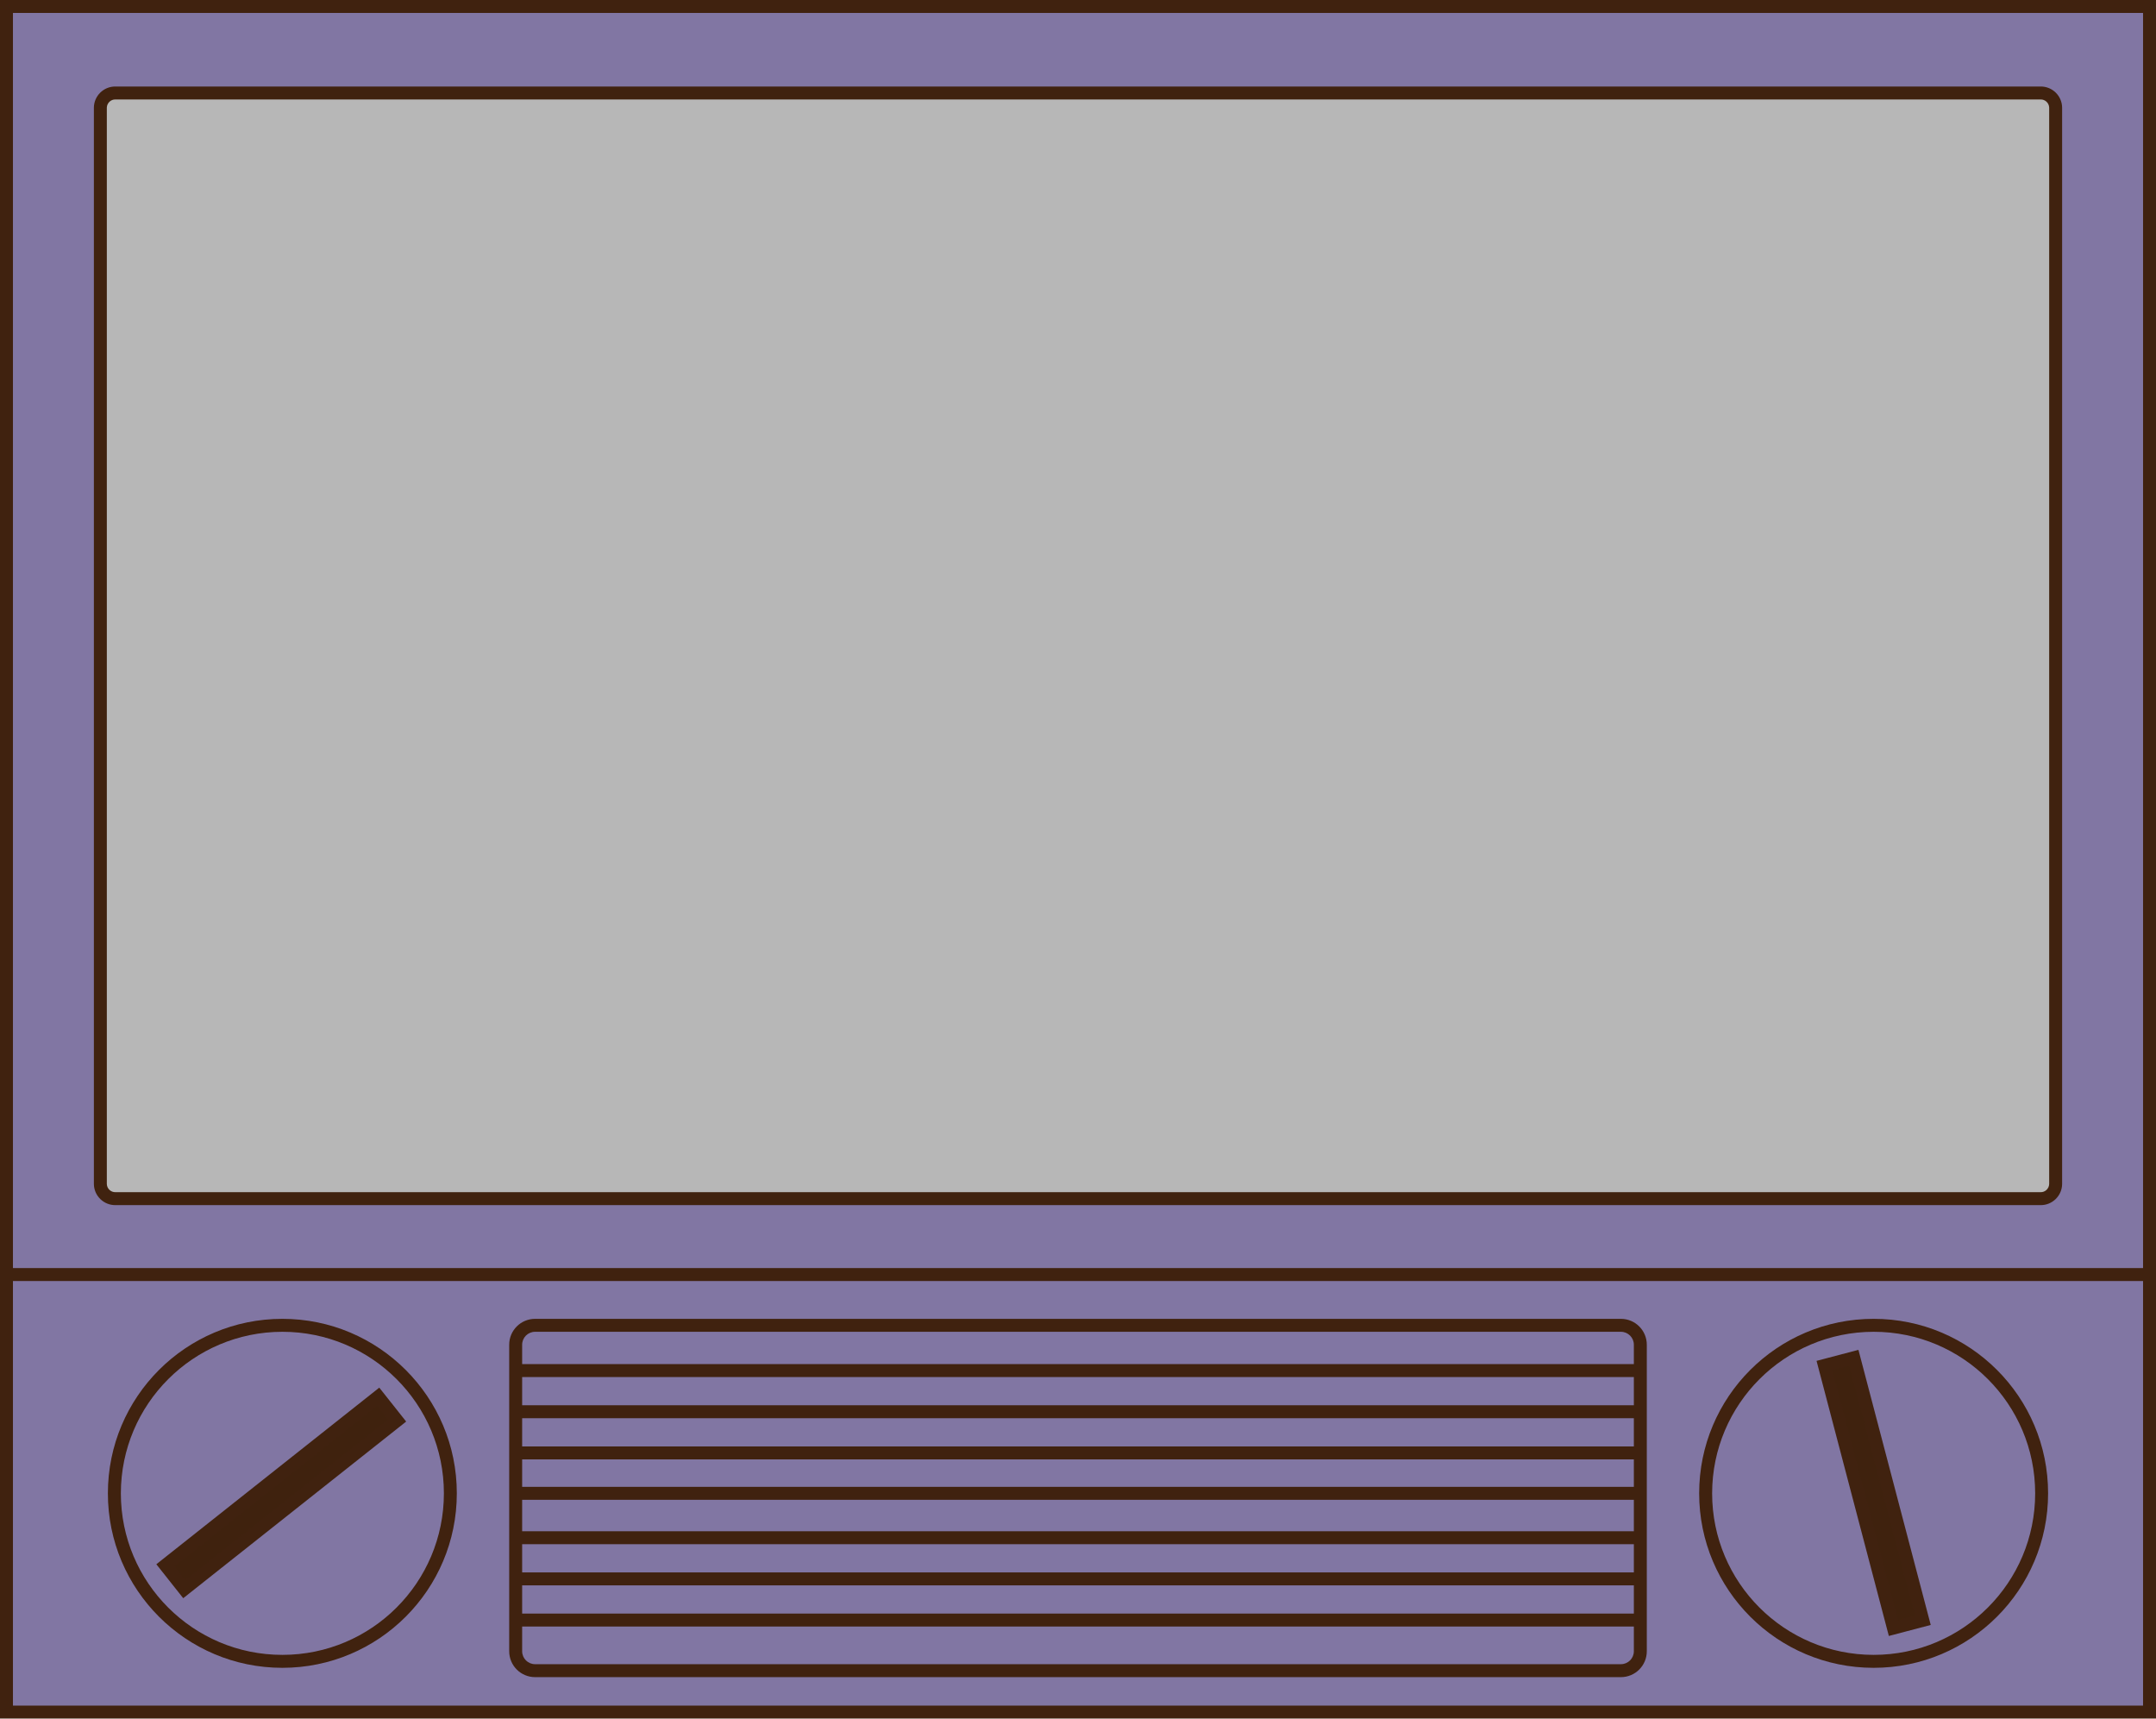
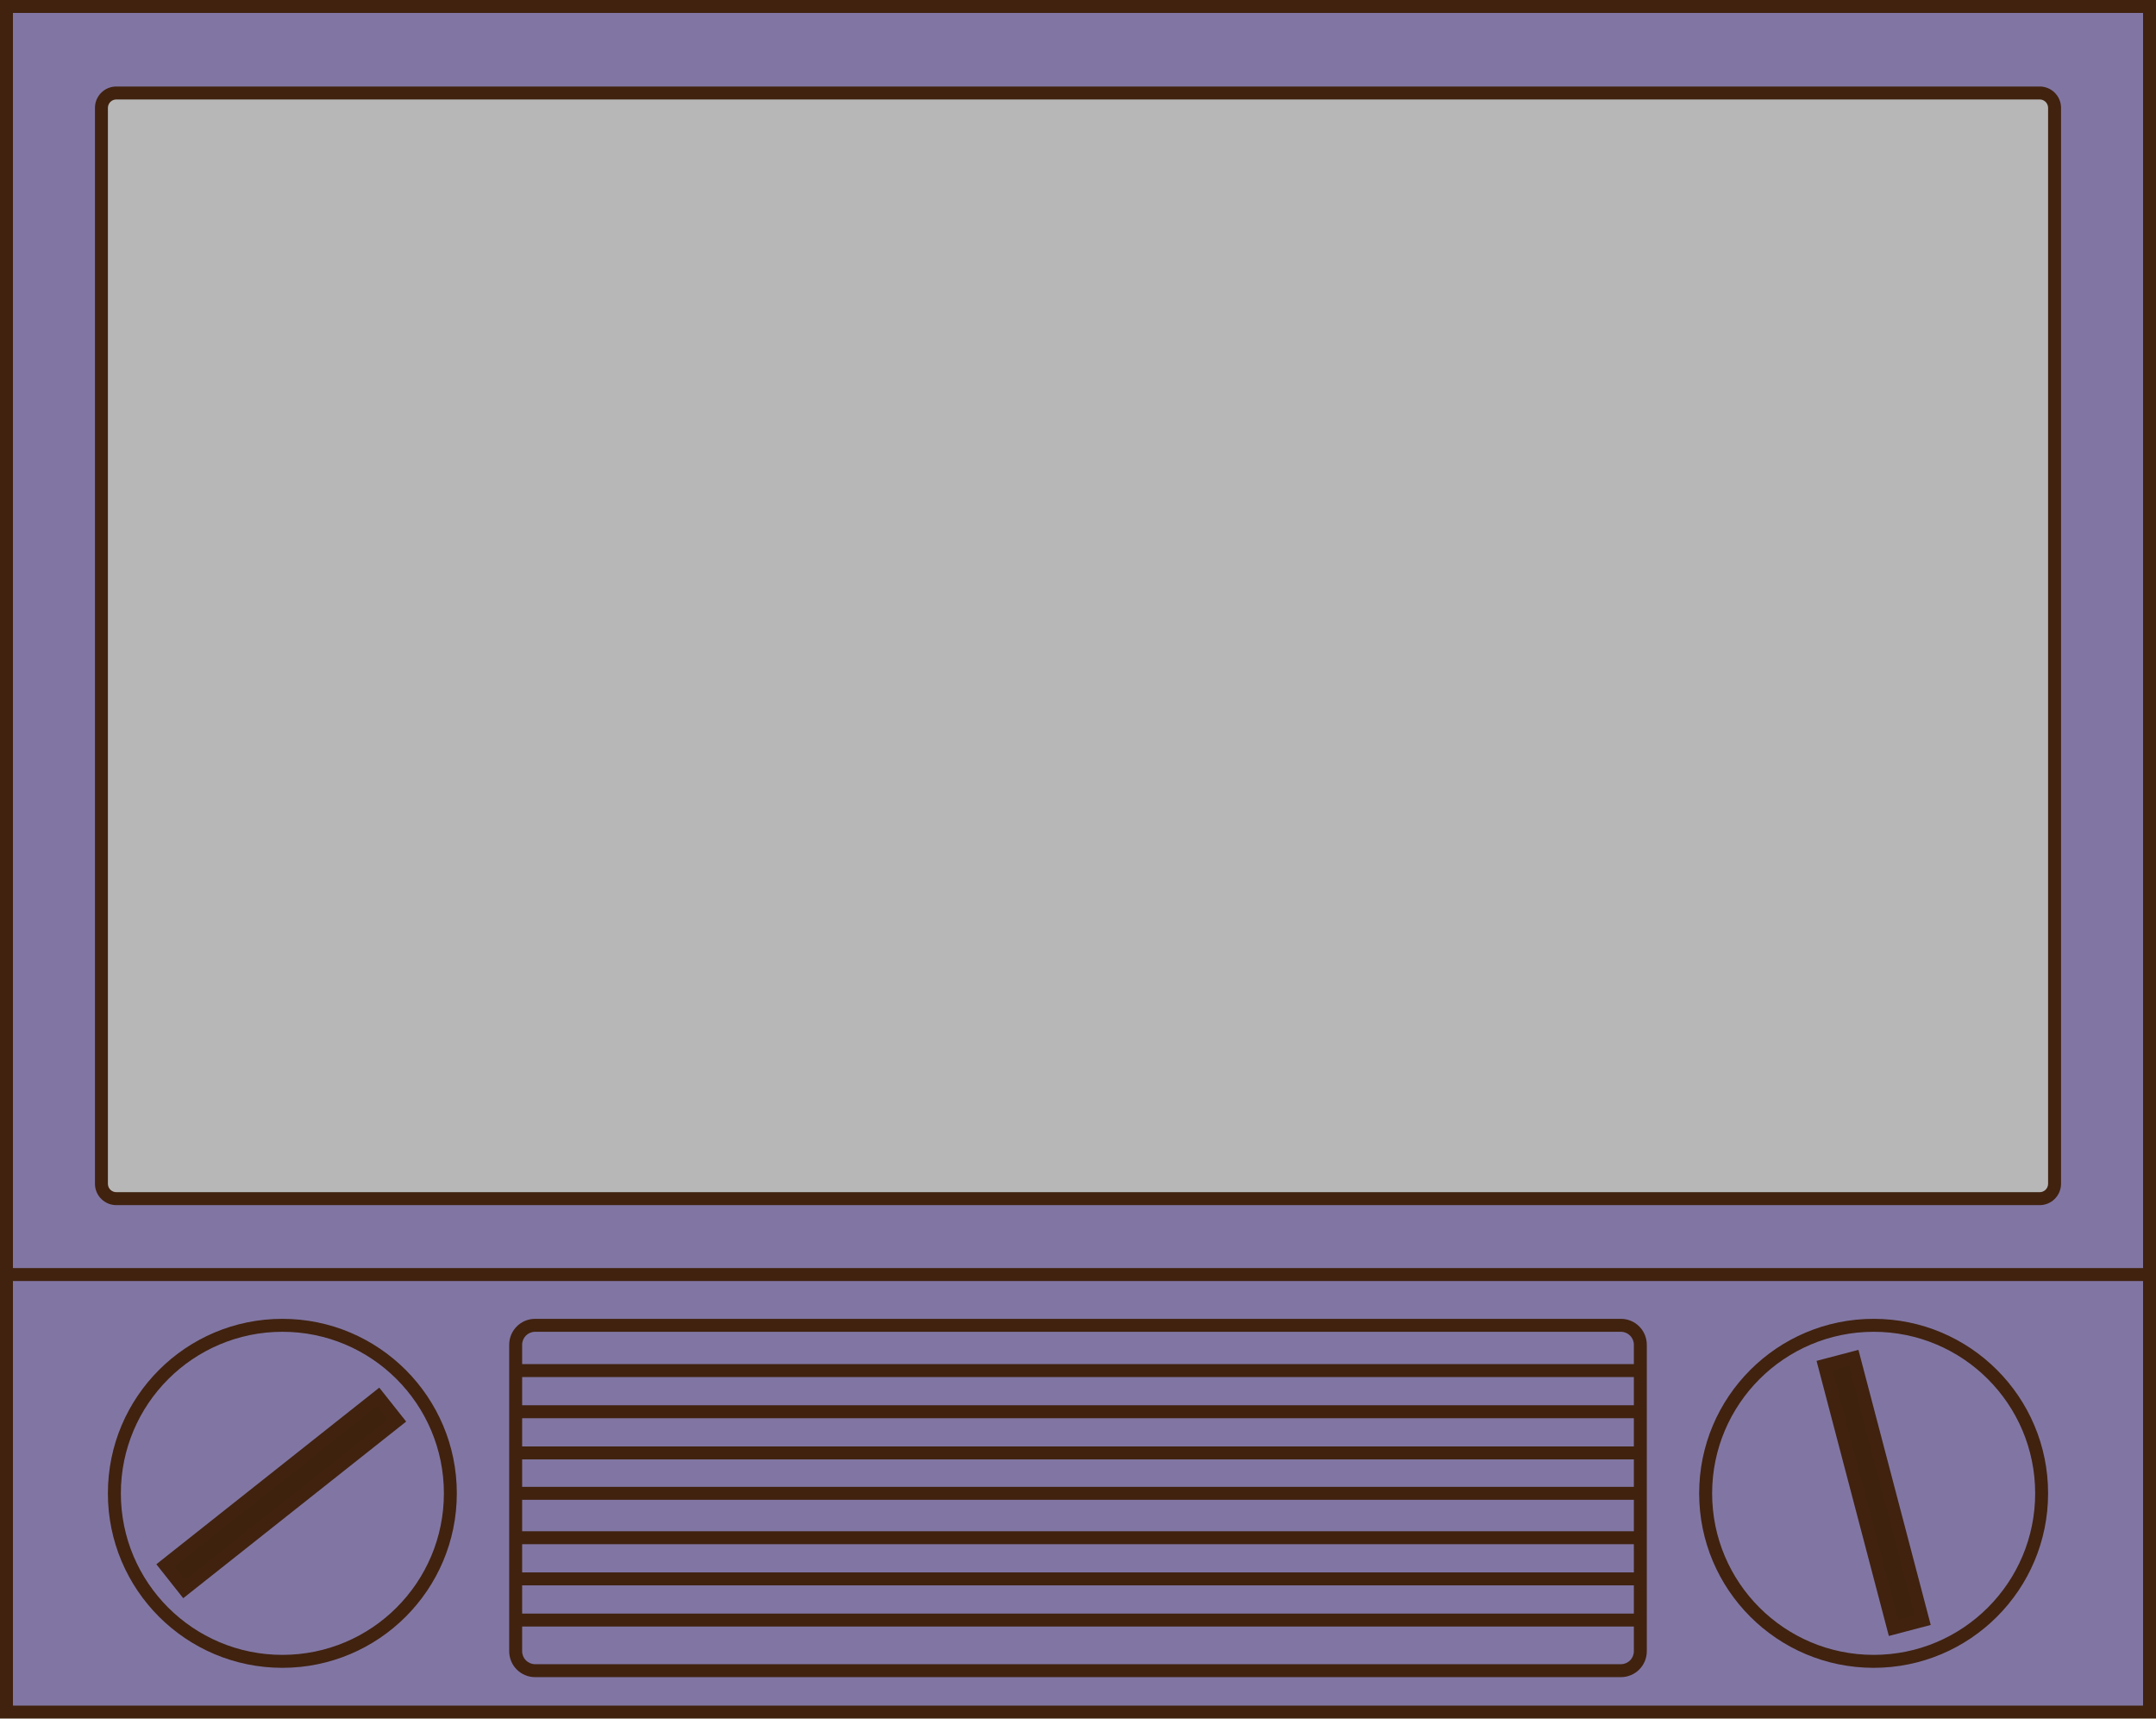
<svg xmlns="http://www.w3.org/2000/svg" id="武田研究室用" viewBox="0 0 999 796.2">
  <defs>
    <style>.cls-1{fill:#b7b7b7;}.cls-2{fill:#40220f;}.cls-3{fill:#8176a3;}.cls-4{fill:#3f220e;}.cls-5{fill:none;stroke:#40220f;stroke-miterlimit:10;stroke-width:6px;}</style>
  </defs>
  <rect class="cls-1" x="30.77" y="17.24" width="938.29" height="563.02" />
  <path class="cls-2" d="M966.56,21v557H34.27V21H966.56m6-6H28.27v569H972.56V15Z" transform="translate(-0.5 -0.8)" />
-   <path class="cls-3" d="M3.5,596.2V3.8h993V596.2ZM54,43.88a6.89,6.89,0,0,0-7,6.76V549.36a6.9,6.9,0,0,0,7,6.77H946a6.9,6.9,0,0,0,7-6.77V50.64a6.89,6.89,0,0,0-7-6.76Z" transform="translate(-0.5 -0.8)" />
-   <path class="cls-2" d="M993.5,6.8V593.2H6.5V6.8h987M54,559.13H946a9.9,9.9,0,0,0,10-9.77V50.64a9.89,9.89,0,0,0-10-9.76H54a9.89,9.89,0,0,0-10,9.76V549.36a9.9,9.9,0,0,0,10,9.77M999.5.8H.5V599.2h999V.8ZM54,553.13a3.9,3.9,0,0,1-4-3.77V50.64a3.9,3.9,0,0,1,4-3.76H946a3.9,3.9,0,0,1,4,3.76V549.36a3.9,3.9,0,0,1-4,3.77Z" transform="translate(-0.5 -0.8)" />
+   <path class="cls-3" d="M3.5,596.2V3.8h993V596.2Zm51-552.32a6.89,6.89,0,0,0-7,6.76V549.36a6.9,6.9,0,0,0,7,6.77h891a6.9,6.9,0,0,0,7-6.77V50.64a6.89,6.89,0,0,0-7-6.76Z" transform="translate(-0.5 -0.8)" />
+   <path class="cls-2" d="M993.5,6.8V593.2H6.5V6.8h987M54.5,559.13h891a9.9,9.9,0,0,0,10-9.77V50.64a9.89,9.89,0,0,0-10-9.76H54.5a9.89,9.89,0,0,0-10,9.76V549.36a9.9,9.9,0,0,0,10,9.77M999.5.8H.5V599.2h999V.8ZM54.5,553.13a3.9,3.9,0,0,1-4-3.77V50.64a3.9,3.9,0,0,1,4-3.76h891a3.9,3.9,0,0,1,4,3.76V549.36a3.9,3.9,0,0,1-4,3.77Z" transform="translate(-0.5 -0.8)" />
  <rect class="cls-3" x="3" y="590.49" width="993" height="202.71" />
  <path class="cls-2" d="M993.5,594.29V791H6.5V594.29h987m6-6H.5V797h999V588.29Z" transform="translate(-0.5 -0.8)" />
  <circle class="cls-3" cx="130.84" cy="691.85" r="77.84" />
  <path class="cls-2" d="M131.34,617.81A74.84,74.84,0,1,1,56.5,692.65a74.92,74.92,0,0,1,74.84-74.84m0-6a80.84,80.84,0,1,0,80.83,80.84,80.84,80.84,0,0,0-80.83-80.84Z" transform="translate(-0.5 -0.8)" />
  <circle class="cls-3" cx="868.66" cy="692.65" r="77.84" transform="translate(45.32 1438.34) rotate(-80.78)" />
  <path class="cls-2" d="M868.66,617.81a74.84,74.84,0,1,1-74.83,74.84,74.92,74.92,0,0,1,74.83-74.84m0-6a80.84,80.84,0,1,0,80.84,80.84,80.83,80.83,0,0,0-80.84-80.84Z" transform="translate(-0.5 -0.8)" />
  <rect class="cls-3" x="238.94" y="614.01" width="521.13" height="159.99" rx="9" />
  <path class="cls-2" d="M751.56,617.81a6,6,0,0,1,6,6v142a6,6,0,0,1-6,6H248.44a6,6,0,0,1-6-6v-142a6,6,0,0,1,6-6H751.56m0-6H248.44a12,12,0,0,0-12,12v142a12,12,0,0,0,12,12H751.56a12,12,0,0,0,12-12v-142a12,12,0,0,0-12-12Z" transform="translate(-0.5 -0.8)" />
  <rect class="cls-4" x="67.93" y="685.42" width="125.78" height="14.07" transform="translate(-402.23 230.13) rotate(-38.39)" />
  <path class="cls-2" d="M175.25,652.1l5,6.33L86.38,732.81l-5-6.33,93.88-74.38m1-8.43L72.94,725.51,85.4,741.24,188.7,659.4l-12.47-15.73Z" transform="translate(-0.5 -0.8)" />
  <rect class="cls-4" x="861.63" y="629.56" width="14.07" height="125.78" transform="translate(-147.98 242.75) rotate(-14.73)" />
  <path class="cls-2" d="M857.34,633.5l30.45,115.85-7.81,2L849.54,635.56l7.8-2.06m4.28-7.32-19.41,5.1,33.5,127.45,19.41-5.1-33.5-127.45Z" transform="translate(-0.5 -0.8)" />
  <line class="cls-5" x1="238.09" y1="691.85" x2="757.97" y2="691.85" />
  <line class="cls-5" x1="237.66" y1="634.98" x2="757.54" y2="634.98" />
  <line class="cls-5" x1="237.66" y1="654.05" x2="757.54" y2="654.05" />
  <line class="cls-5" x1="239.11" y1="673.13" x2="758.99" y2="673.13" />
  <line class="cls-5" x1="237.66" y1="712.42" x2="757.54" y2="712.42" />
  <line class="cls-5" x1="237.66" y1="731.49" x2="757.54" y2="731.49" />
  <line class="cls-5" x1="239.11" y1="750.56" x2="758.99" y2="750.56" />
</svg>
